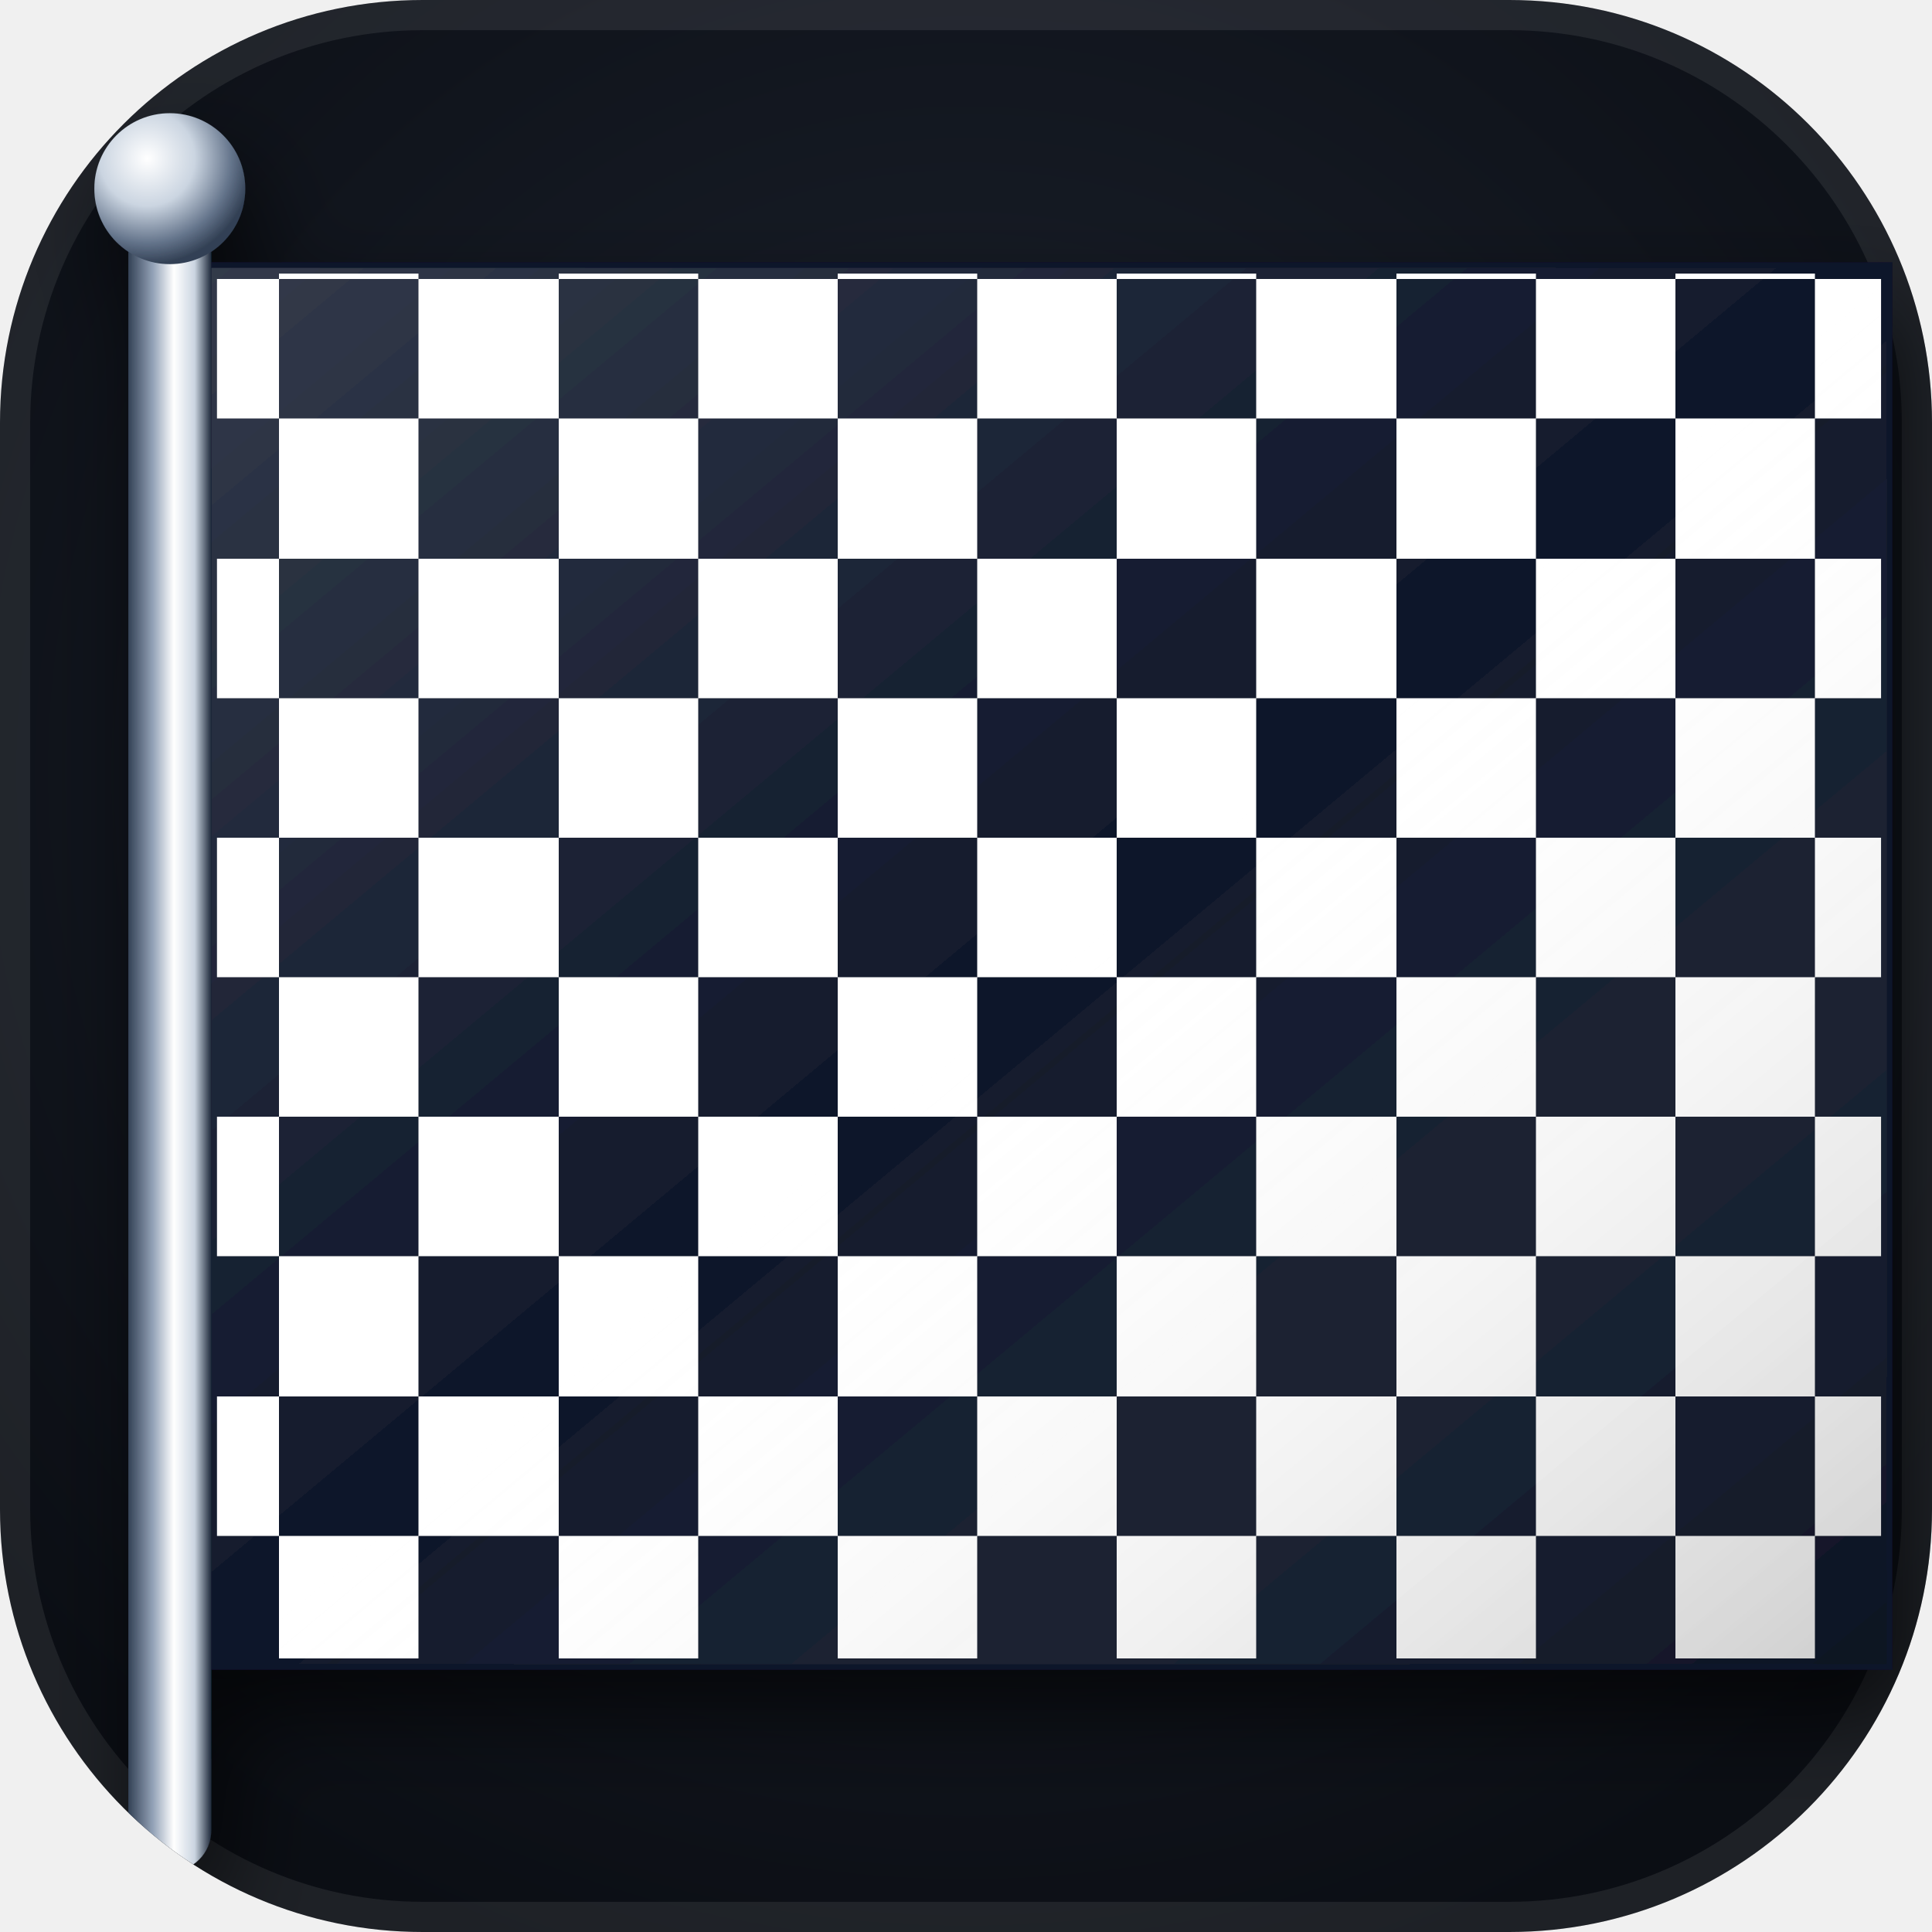
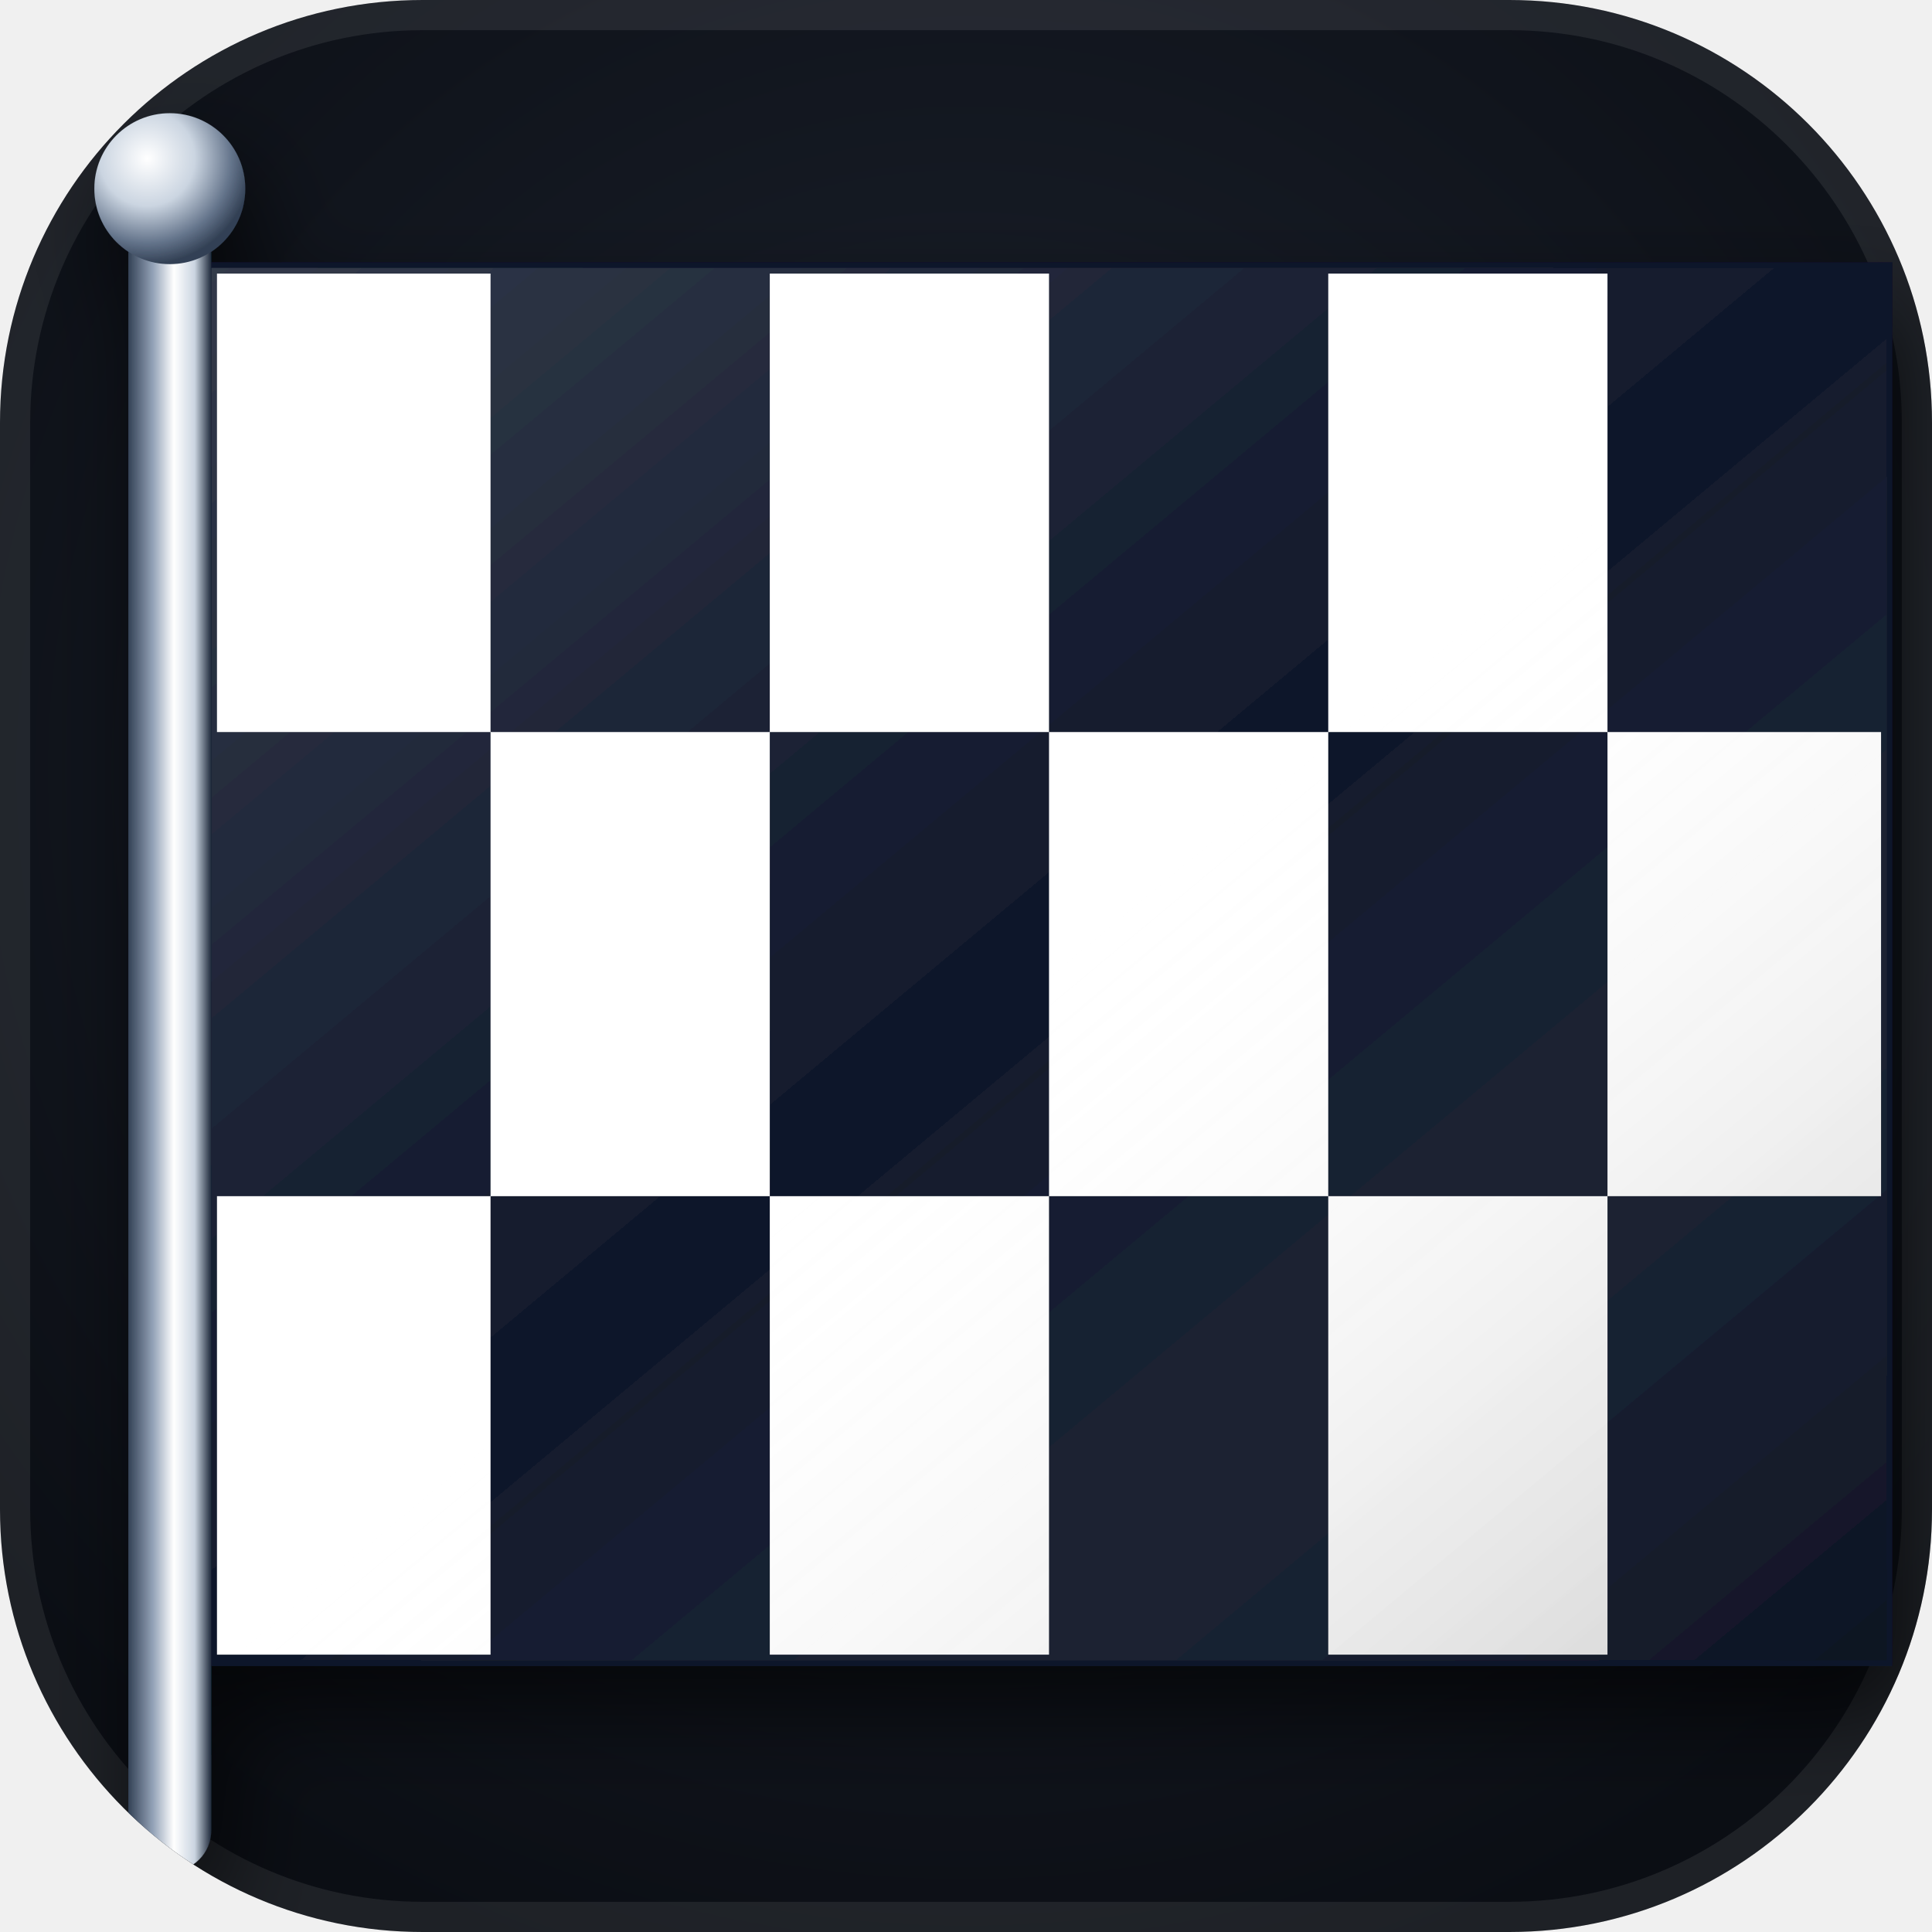
<svg xmlns="http://www.w3.org/2000/svg" viewBox="0 0 512 512" width="100%" height="100%">
  <defs>
    <radialGradient id="bgGrad" cx="50%" cy="40%" r="65%">
      <stop offset="0%" stop-color="#1c222e" />
      <stop offset="100%" stop-color="#0b0e14" />
    </radialGradient>
    <linearGradient id="poleGrad" x1="0%" y1="0%" x2="100%" y2="0%">
      <stop offset="0%" stop-color="#334155" />
      <stop offset="30%" stop-color="#94a3b8" />
      <stop offset="55%" stop-color="#ffffff" />
      <stop offset="80%" stop-color="#cbd5e1" />
      <stop offset="100%" stop-color="#1e293b" />
    </linearGradient>
    <radialGradient id="knobGrad" cx="35%" cy="30%" r="70%">
      <stop offset="0%" stop-color="#ffffff" />
      <stop offset="45%" stop-color="#cbd5e1" />
      <stop offset="80%" stop-color="#64748b" />
      <stop offset="100%" stop-color="#334155" />
    </radialGradient>
    <filter id="dropShadow" x="-20%" y="-20%" width="150%" height="150%">
      <feDropShadow dx="4" dy="12" stdDeviation="12" flood-color="#000000" flood-opacity="0.65" />
    </filter>
-     <pattern id="checkerPattern" width="74" height="74" patternUnits="userSpaceOnUse">
-       <rect width="74" height="74" fill="#ffffff" />
-       <rect width="37" height="37" fill="#0f172a" />
-       <rect x="37" y="37" width="37" height="37" fill="#0f172a" />
-     </pattern>
    <clipPath id="squircleClip">
      <rect width="512" height="512" rx="112" />
    </clipPath>
    <linearGradient id="flagGlint" x1="0%" y1="0%" x2="100%" y2="100%">
      <stop offset="0%" stop-color="#ffffff" stop-opacity="0.15" />
      <stop offset="50%" stop-color="#ffffff" stop-opacity="0" />
      <stop offset="100%" stop-color="#000000" stop-opacity="0.2" />
    </linearGradient>
  </defs>
  <rect width="512" height="512" rx="112" fill="url(#bgGrad)" />
  <rect width="504" height="504" x="4" y="4" rx="108" fill="none" stroke="#ffffff" stroke-opacity="0.08" stroke-width="8" />
  <g filter="url(#dropShadow)" clip-path="url(#squircleClip)">
-     <rect x="56" y="71" width="444" height="370" fill="url(#checkerPattern)" />
-     <rect x="56" y="71" width="444" height="370" fill="none" stroke="#0f172a" stroke-width="3" />
-     <rect x="56" y="71" width="444" height="370" fill="url(#flagGlint)" />
+     <rect x="56" y="71" width="444" height="369" fill="#ffffff" />
+     <rect x="130" y="71" width="74" height="123" fill="#0f172a" />
+     <rect x="278" y="71" width="74" height="123" fill="#0f172a" />
+     <rect x="426" y="71" width="74" height="123" fill="#0f172a" />
+     <rect x="56" y="194" width="74" height="123" fill="#0f172a" />
+     <rect x="204" y="194" width="74" height="123" fill="#0f172a" />
+     <rect x="352" y="194" width="74" height="123" fill="#0f172a" />
+     <rect x="130" y="317" width="74" height="123" fill="#0f172a" />
+     <rect x="278" y="317" width="74" height="123" fill="#0f172a" />
+     <rect x="426" y="317" width="74" height="123" fill="#0f172a" />
+     <rect x="56" y="71" width="444" height="369" fill="none" stroke="#0f172a" stroke-width="3" />
+     <rect x="56" y="71" width="444" height="369" fill="url(#flagGlint)" />
    <rect x="34" y="56" width="22" height="440" rx="11" fill="url(#poleGrad)" />
    <circle cx="45" cy="50" r="20" fill="url(#knobGrad)" />
  </g>
</svg>
